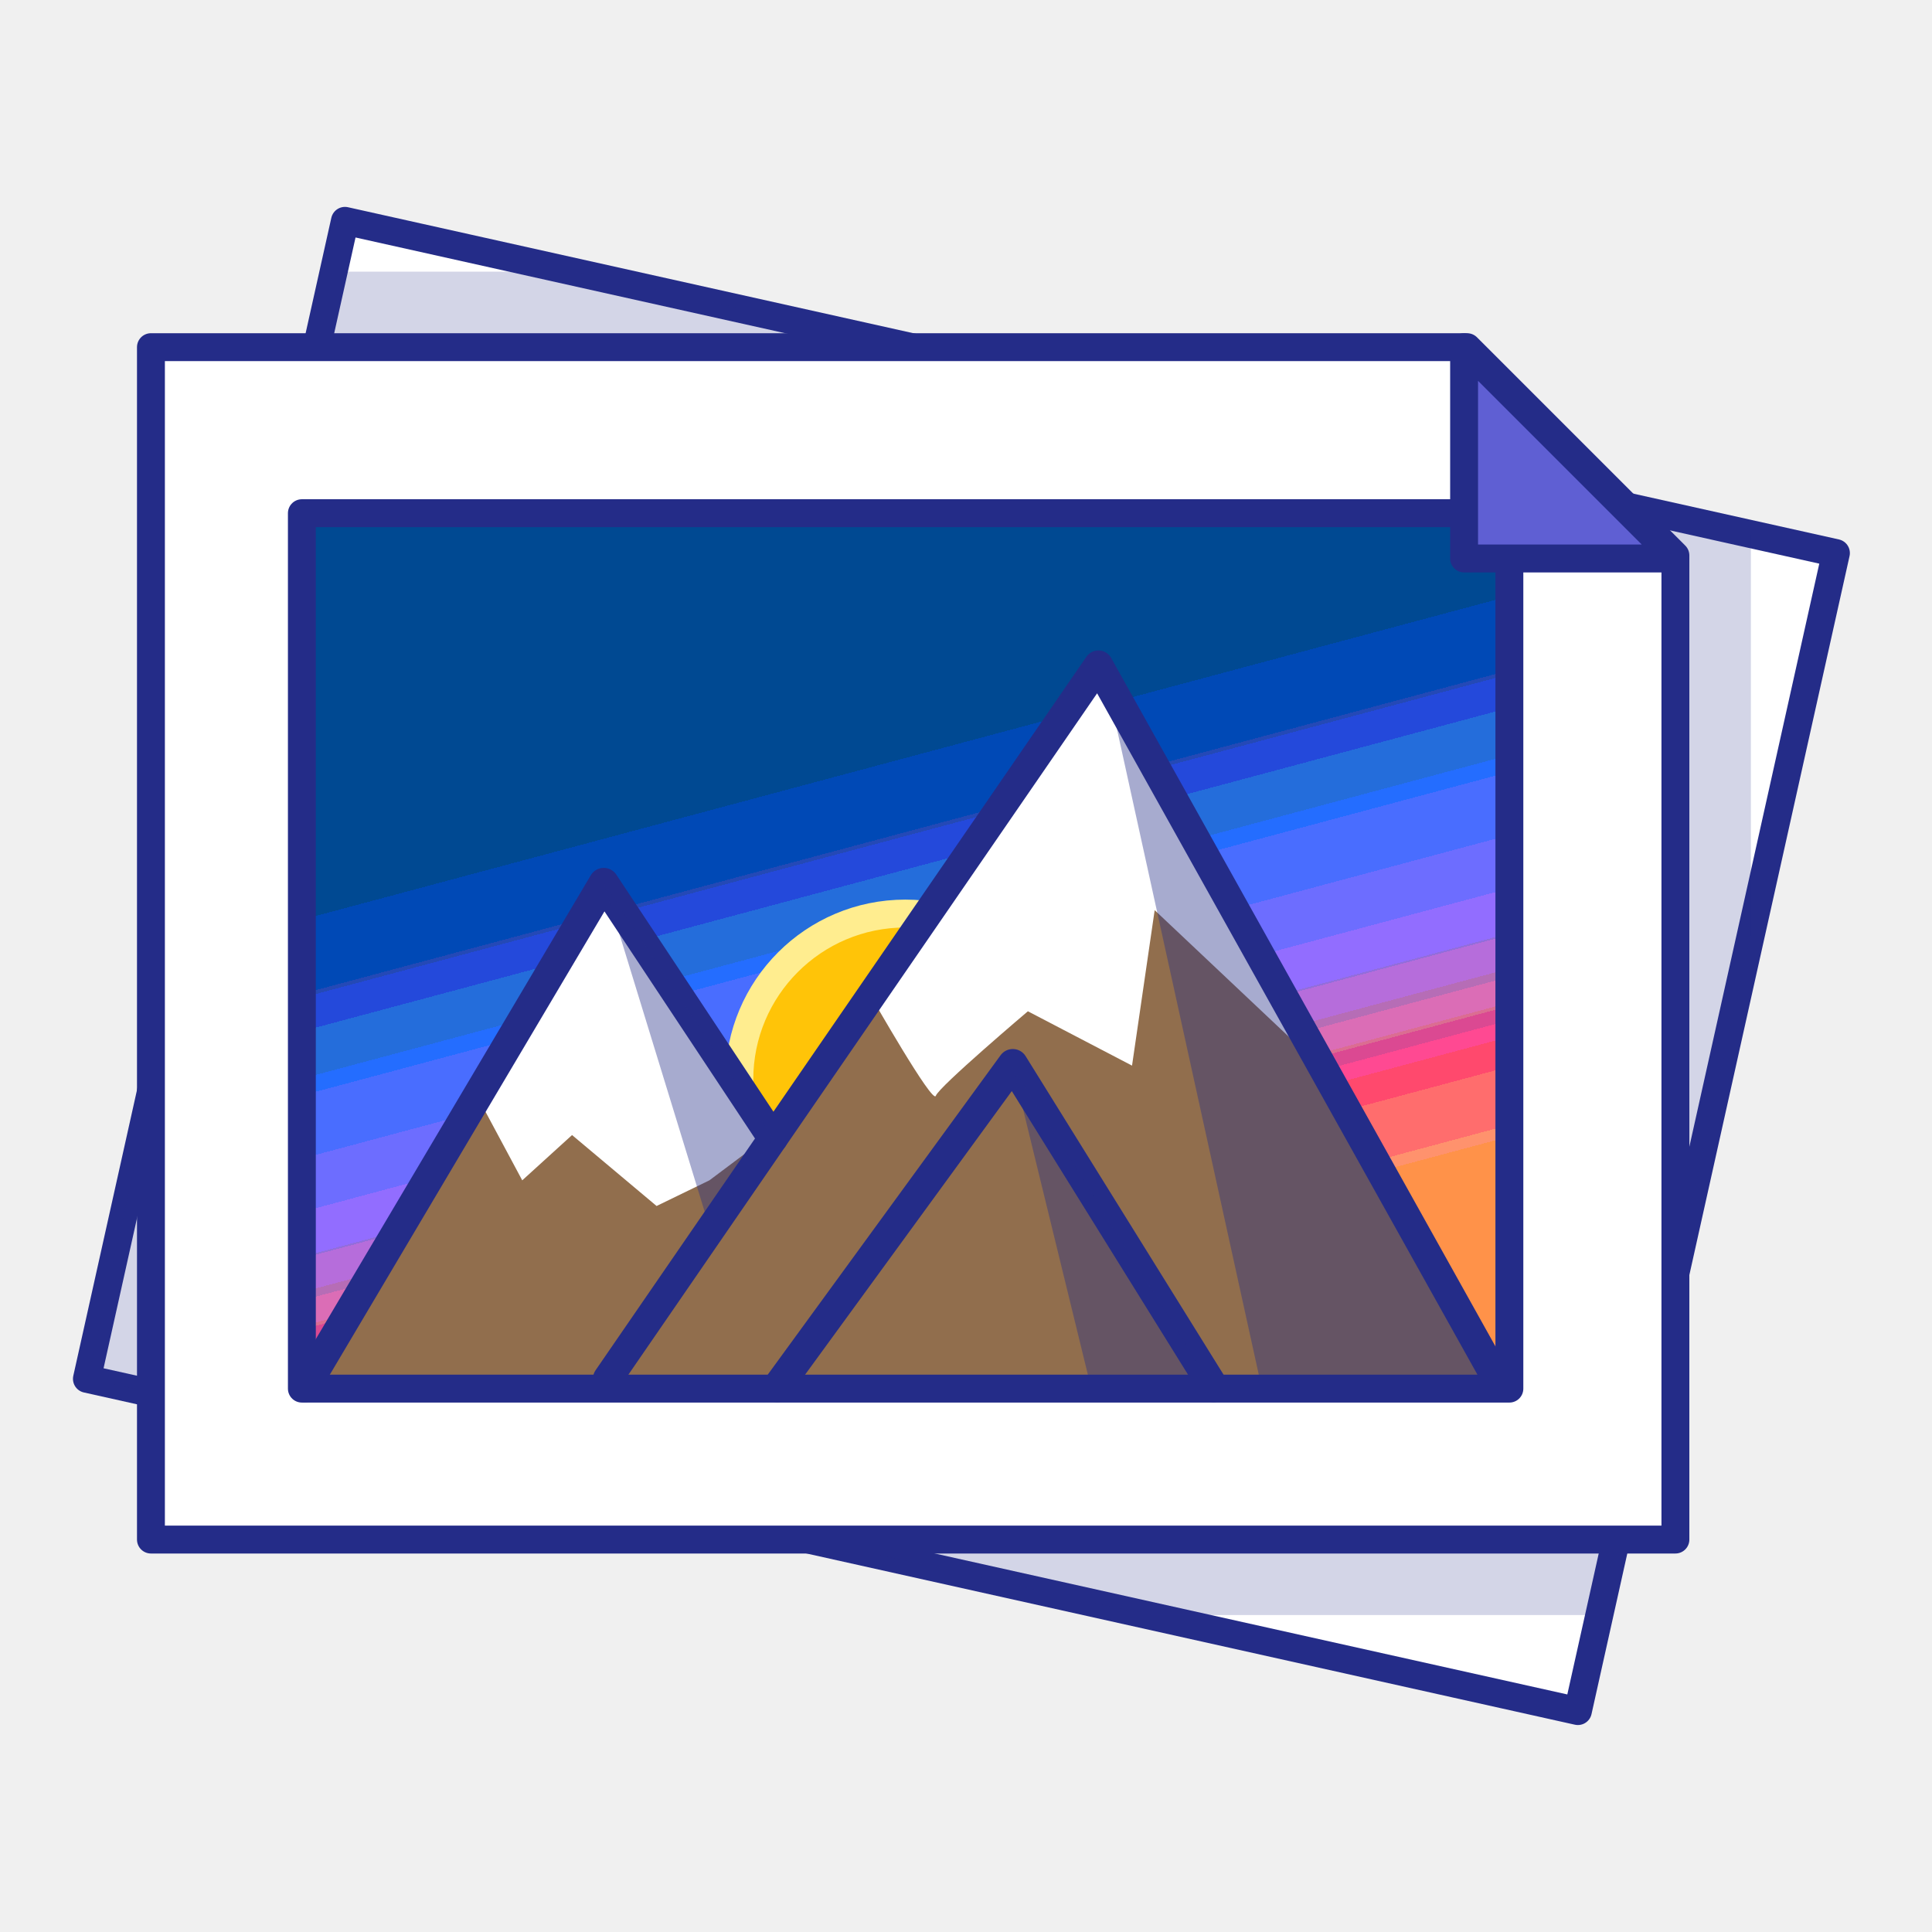
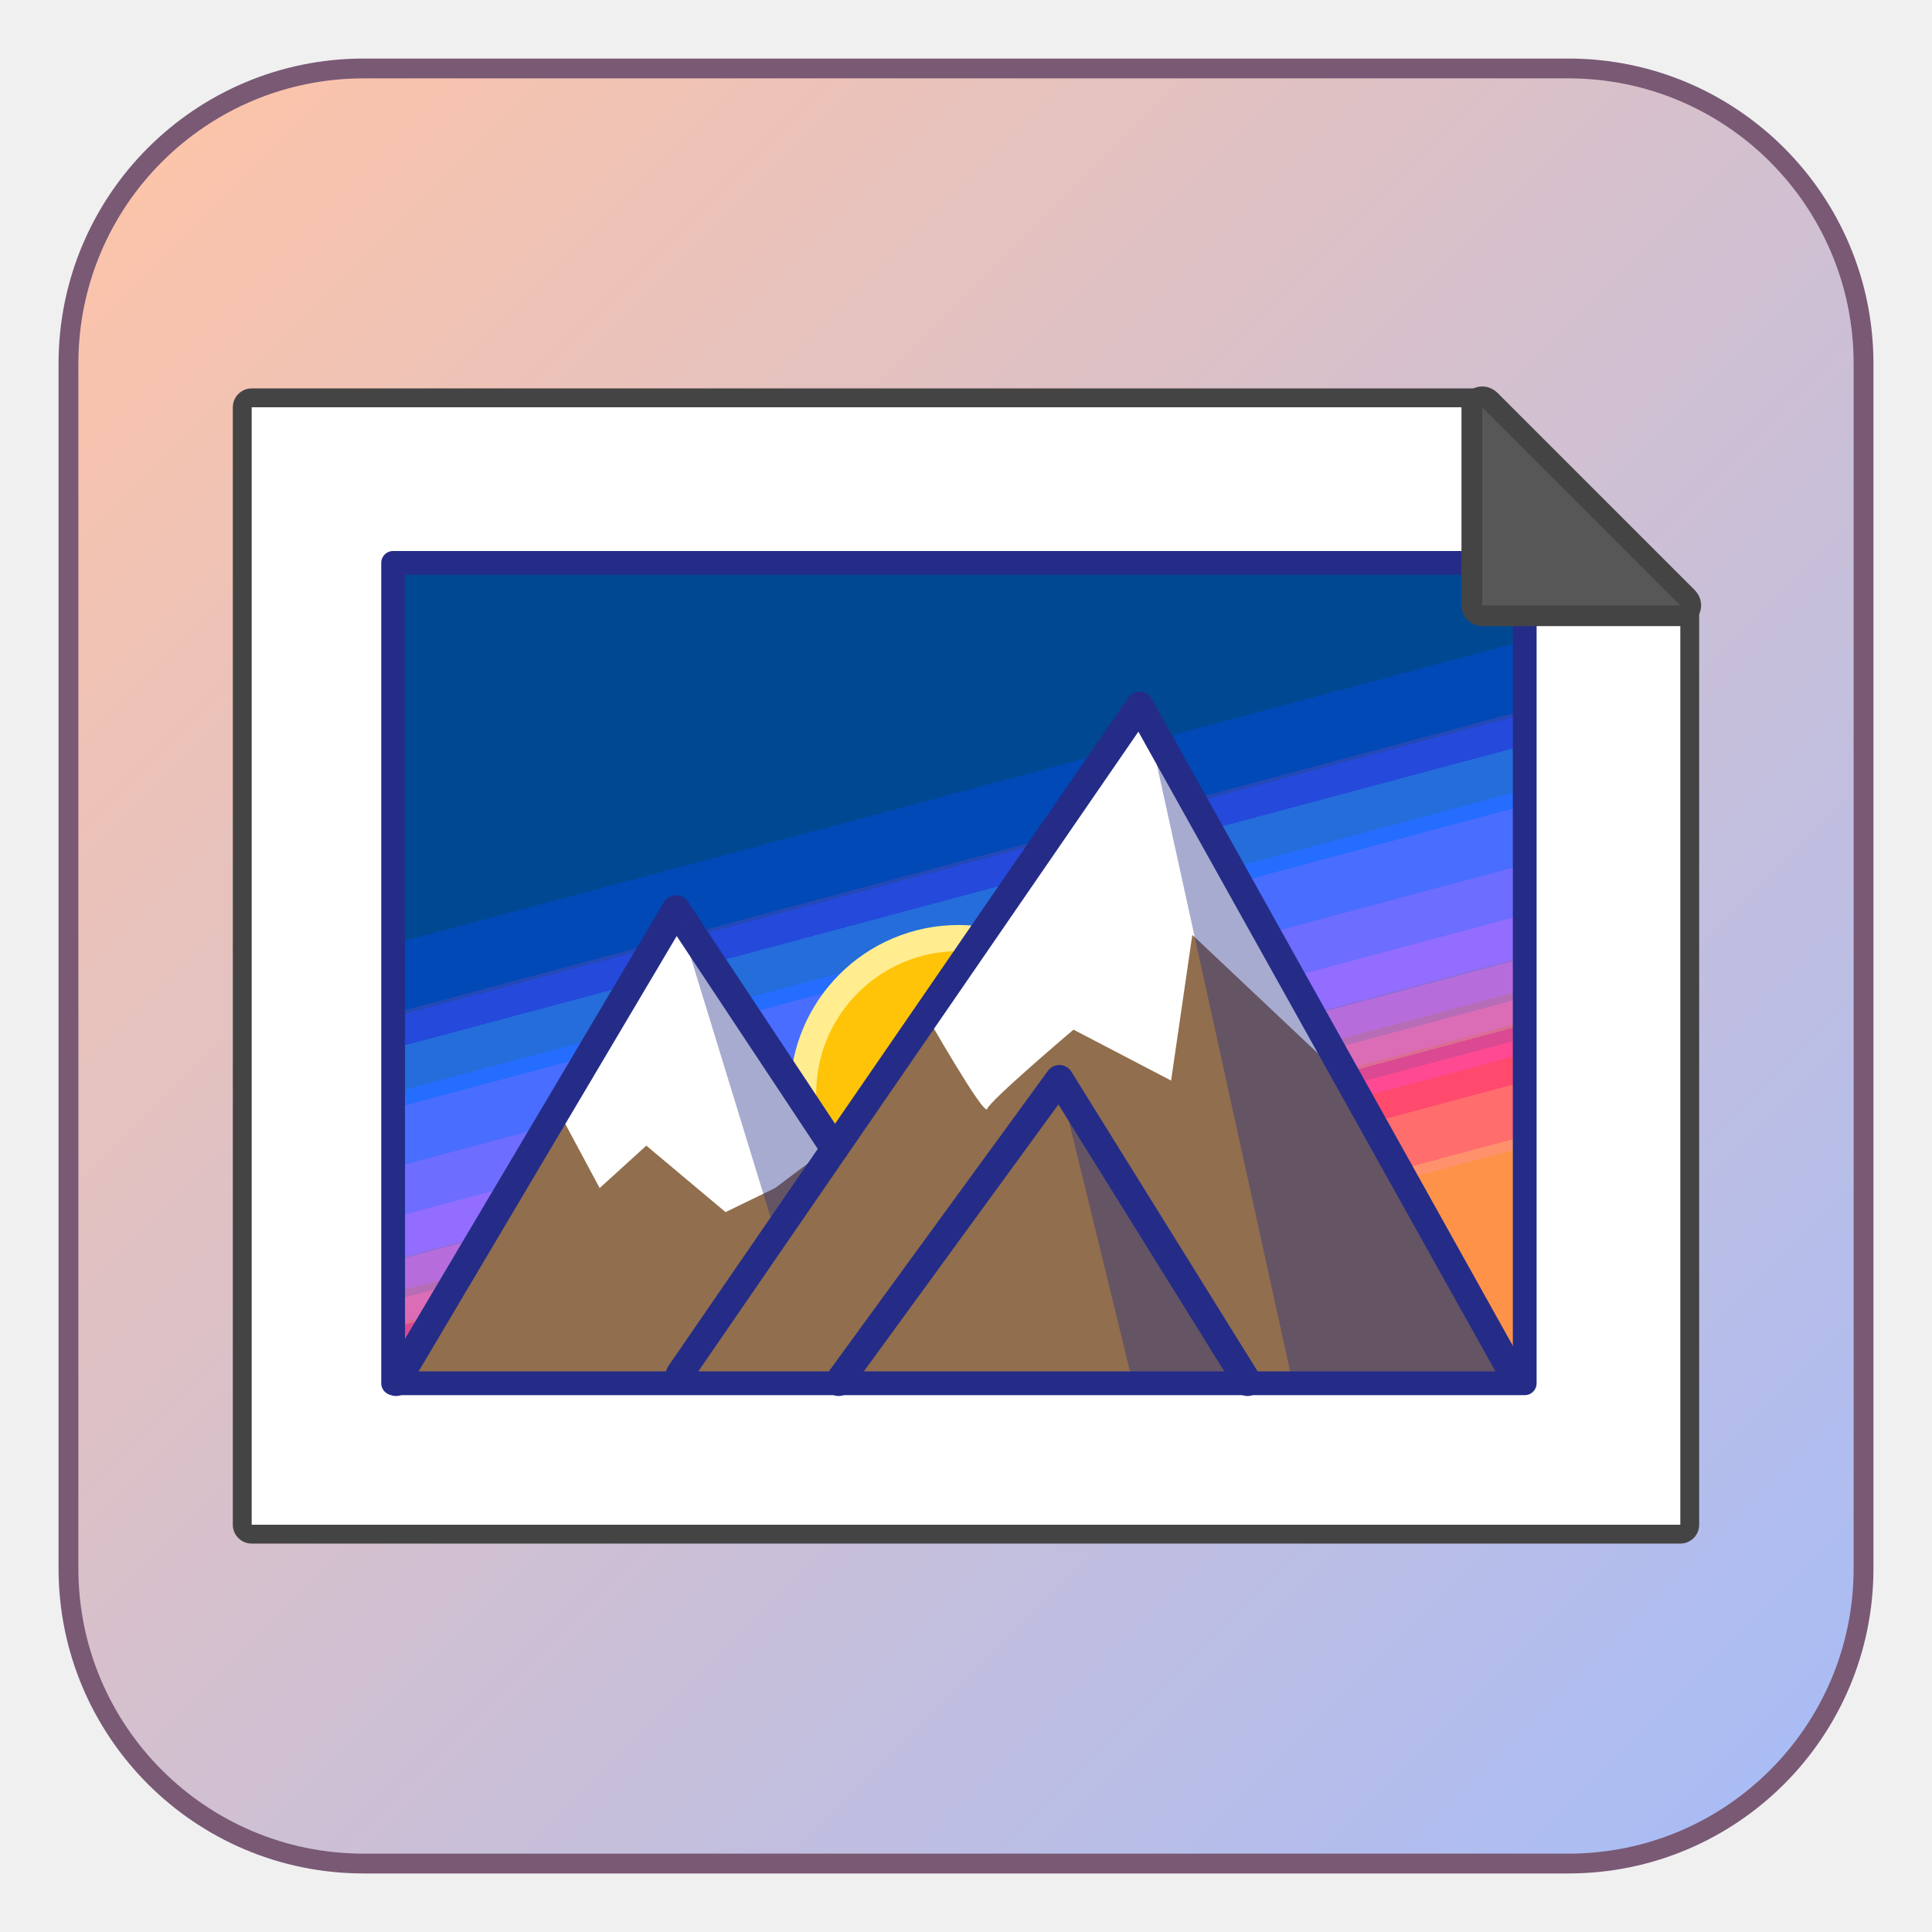
- <svg xmlns="http://www.w3.org/2000/svg" xmlns:xlink="http://www.w3.org/1999/xlink" id="Layer_1" style="enable-background:new 0 0 128 128;" version="1.1" viewBox="0 0 128 128" xml:space="preserve">
+ <svg xmlns="http://www.w3.org/2000/svg" xmlns:xlink="http://www.w3.org/1999/xlink" id="Layer_1" version="1.1" viewBox="0 0 256 256" xml:space="preserve" width="256" height="256">
  <defs id="defs49">
+     <linearGradient id="linearGradient1247">
+       <stop style="stop-color:#a6bcf8;stop-opacity:1" offset="0" id="stop1239" />
+       <stop id="stop1245" offset="1" style="stop-color:#ffc4a7;stop-opacity:1" />
+     </linearGradient>
    <linearGradient id="linearGradient870">
      <stop style="stop-color:#003a83;stop-opacity:1" offset="0" id="stop866" />
      <stop id="stop876" offset="0.379" style="stop-color:#3f65d5;stop-opacity:1;" />
      <stop id="stop874" offset="0.574" style="stop-color:#7f71d7;stop-opacity:1;" />
      <stop style="stop-color:#d6496c;stop-opacity:1" offset="0.79" id="stop2442" />
      <stop style="stop-color:#ff884c;stop-opacity:1" offset="1" id="stop868" />
    </linearGradient>
-     <linearGradient xlink:href="#linearGradient870" id="linearGradient872" x1="47.711" y1="51.569" x2="57.702" y2="88.858" gradientUnits="userSpaceOnUse" />
-     <filter style="color-interpolation-filters:sRGB;" id="filter3950">
+     <filter style="color-interpolation-filters:sRGB" id="filter3950">
      <feGaussianBlur stdDeviation="0.01" result="blur1" id="feGaussianBlur3938" />
      <feComponentTransfer in="blur1" result="component1" id="feComponentTransfer3946">
        <feFuncR type="discrete" tableValues="0 0.143 0.286 0.429 0.571 0.714 0.857 1 1" id="feFuncR3940" />
        <feFuncG type="discrete" tableValues="0 0.143 0.286 0.429 0.571 0.714 0.857 1 1" id="feFuncG3942" />
        <feFuncB type="discrete" tableValues="0 0.143 0.286 0.429 0.571 0.714 0.857 1 1" id="feFuncB3944" />
      </feComponentTransfer>
      <feComposite in="component1" in2="SourceGraphic" operator="in" id="feComposite3948" />
+     </filter>
+     <linearGradient xlink:href="#linearGradient1247" id="linearGradient847" x1="62.488" y1="293.224" x2="3.213" y2="233.949" gradientUnits="userSpaceOnUse" gradientTransform="matrix(3.968504,0,0,3.968504,-2.365865,-918.0438)" />
+     <clipPath clipPathUnits="userSpaceOnUse" id="clipPath1231">
+       <rect style="fill:url(#linearGradient1235);fill-opacity:1;stroke:#b03a18;stroke-width:1.876;stroke-linecap:round;stroke-miterlimit:10;stroke-dasharray:none;stroke-opacity:1;paint-order:stroke markers fill" id="rect1233" width="84.04" height="84.04" x="17.689" y="18.257" ry="13.503" />
+     </clipPath>
+     <linearGradient xlink:href="#linearGradient870" id="linearGradient1235" gradientUnits="userSpaceOnUse" gradientTransform="matrix(1.417806,0,0,1.417806,13.13443,-313.4372)" x1="4.959" y1="236.484" x2="62.488" y2="293.224" />
+     <filter style="color-interpolation-filters:sRGB" id="filter3950-3">
+       <feGaussianBlur stdDeviation="0.01" result="blur1" id="feGaussianBlur3938-5" />
+       <feComponentTransfer in="blur1" result="component1" id="feComponentTransfer3946-5">
+         <feFuncR type="discrete" tableValues="0 0.143 0.286 0.429 0.571 0.714 0.857 1 1" id="feFuncR3940-0" />
+         <feFuncG type="discrete" tableValues="0 0.143 0.286 0.429 0.571 0.714 0.857 1 1" id="feFuncG3942-0" />
+         <feFuncB type="discrete" tableValues="0 0.143 0.286 0.429 0.571 0.714 0.857 1 1" id="feFuncB3944-0" />
+       </feComponentTransfer>
+       <feComposite in="component1" in2="SourceGraphic" operator="in" id="feComposite3948-3" />
+     </filter>
+     <linearGradient xlink:href="#linearGradient870" id="linearGradient872" x1="47.711" y1="51.569" x2="57.702" y2="88.858" gradientUnits="userSpaceOnUse" />
+     <filter style="color-interpolation-filters:sRGB" id="filter3950-6">
+       <feGaussianBlur stdDeviation="0.01" result="blur1" id="feGaussianBlur3938-1" />
+       <feComponentTransfer in="blur1" result="component1" id="feComponentTransfer3946-0">
+         <feFuncR type="discrete" tableValues="0 0.143 0.286 0.429 0.571 0.714 0.857 1 1" id="feFuncR3940-06" />
+         <feFuncG type="discrete" tableValues="0 0.143 0.286 0.429 0.571 0.714 0.857 1 1" id="feFuncG3942-7" />
+         <feFuncB type="discrete" tableValues="0 0.143 0.286 0.429 0.571 0.714 0.857 1 1" id="feFuncB3944-8" />
+       </feComponentTransfer>
+       <feComposite in="component1" in2="SourceGraphic" operator="in" id="feComposite3948-9" />
    </filter>
  </defs>
  <style type="text/css" id="style2">
	.st0{opacity:0.2;fill:#FFFFFF;}
	.st1{fill:#FFFFFF;}
	.st2{fill:none;stroke:#242C88;stroke-width:2;stroke-linecap:round;stroke-linejoin:round;stroke-miterlimit:10;}
	.st3{fill:#5E61A3;}
	.st4{opacity:0.5;fill:#242C88;}
	.st5{fill:#39C89A;}
	.st6{fill:#CAEAFB;}
	.st7{fill:#589FFF;}
	.st8{fill:#FF5751;}
	.st9{fill:#BC8D66;}
	.st10{opacity:0.7;fill:#FFFFFF;}
	.st11{fill:#F1C92A;}
	.st12{opacity:0.4;fill:none;stroke:#FFFFFF;stroke-width:2;stroke-linecap:round;stroke-linejoin:round;stroke-miterlimit:10;}
	.st13{fill:#F3877E;}
	.st14{fill:#83D689;}
	.st15{opacity:0.4;fill:#242C88;}
	.st16{opacity:0.2;fill:#242C88;}
	
		.st17{fill:none;stroke:#FFFFFF;stroke-width:3;stroke-linecap:round;stroke-linejoin:round;stroke-miterlimit:10;stroke-dasharray:0.1,6;}
	.st18{fill:#FFC408;}
	
		.st19{opacity:0.4;fill:none;stroke:#FFFFFF;stroke-width:3;stroke-linecap:round;stroke-linejoin:round;stroke-miterlimit:10;stroke-dasharray:0.1,6;}
	.st20{fill:none;stroke:#CAEAFB;stroke-width:12;stroke-linecap:round;stroke-miterlimit:10;}
	.st21{fill:none;stroke:#CAEAFB;stroke-width:7;stroke-linecap:round;stroke-miterlimit:10;}
	.st22{opacity:0.4;fill:none;stroke:#242C88;stroke-width:2;stroke-linecap:round;stroke-linejoin:round;stroke-miterlimit:10;}
	.st23{opacity:0.5;}
	.st24{fill:#242C88;}
	
		.st25{fill:none;stroke:#242C88;stroke-width:3;stroke-linecap:round;stroke-linejoin:round;stroke-miterlimit:10;stroke-dasharray:0.1,6;}
	.st26{opacity:0.5;fill:#FFFFFF;}
	.st27{fill:none;stroke:#FFFFFF;stroke-width:3;stroke-linecap:round;stroke-linejoin:round;stroke-miterlimit:10;}
	.st28{fill:none;stroke:#FFFFFF;stroke-width:2;stroke-linecap:round;stroke-linejoin:round;stroke-miterlimit:10;}
	.st29{fill:#E5BD9E;}
	.st30{fill:#A06D47;}
	
		.st31{opacity:0.3;fill:none;stroke:#FFFFFF;stroke-width:3;stroke-linecap:round;stroke-linejoin:round;stroke-miterlimit:10;stroke-dasharray:0.1,6;}
	.st32{opacity:0.1;fill:#242C88;}
	.st33{opacity:0.5;fill:#FF5751;}
	.st34{opacity:0.2;fill:none;stroke:#242C88;stroke-width:2;stroke-linecap:round;stroke-linejoin:round;stroke-miterlimit:10;}
	.st35{opacity:0.3;clip-path:url(#SVGID_2_);}
	
		.st36{fill:none;stroke:#FFFFFF;stroke-width:3;stroke-linecap:round;stroke-linejoin:round;stroke-miterlimit:10;stroke-dasharray:0,6;}
	
		.st37{opacity:0.3;fill:none;stroke:#FFFFFF;stroke-width:3;stroke-linecap:round;stroke-linejoin:round;stroke-miterlimit:10;stroke-dasharray:0,6;}
	.st38{clip-path:url(#SVGID_4_);}
	.st39{opacity:0.2;fill:none;stroke:#242C88;stroke-width:9;stroke-linecap:round;stroke-linejoin:round;stroke-miterlimit:10;}
	.st40{opacity:0.3;}
	.st41{opacity:0.4;fill:#FFFFFF;}
	.st42{opacity:0.5;fill:#CAEAFB;}
	.st43{opacity:0.6;fill:#242C88;}
	.st44{opacity:0.5;fill:none;stroke:#242C88;stroke-width:2;stroke-linecap:round;stroke-linejoin:round;stroke-miterlimit:10;}
	.st45{opacity:0.3;fill:#242C88;}
	.st46{opacity:0.2;}
	
		.st47{clip-path:url(#SVGID_6_);fill:none;stroke:#242C88;stroke-width:2;stroke-linecap:round;stroke-linejoin:round;stroke-miterlimit:10;}
	.st48{opacity:0.2;fill:none;stroke:#FFFFFF;stroke-width:8;stroke-linecap:round;stroke-linejoin:round;stroke-miterlimit:10;}
	.st49{clip-path:url(#SVGID_8_);fill:#FFFFFF;}
	
		.st50{clip-path:url(#SVGID_8_);fill:none;stroke:#242C88;stroke-width:2;stroke-linecap:round;stroke-linejoin:round;stroke-miterlimit:10;}
	.st51{opacity:0.2;clip-path:url(#SVGID_8_);fill:#242C88;}
	
		.st52{opacity:0.2;clip-path:url(#SVGID_8_);fill:none;stroke:#242C88;stroke-width:2;stroke-linecap:round;stroke-linejoin:round;stroke-miterlimit:10;}
	.st53{fill:none;stroke:#242C88;stroke-width:1.848;stroke-linecap:round;stroke-linejoin:round;stroke-miterlimit:10;}
	.st54{opacity:0.4;fill:none;stroke:#FFFFFF;stroke-width:7;stroke-linecap:round;stroke-linejoin:round;stroke-miterlimit:10;}
	.st55{opacity:0.2;fill:none;stroke:#242C88;stroke-width:7;stroke-linecap:round;stroke-linejoin:round;stroke-miterlimit:10;}
	.st56{opacity:7.000000e-02;fill:#242C88;}
	.st57{fill:none;stroke:#FFFFFF;stroke-width:4;stroke-linecap:round;stroke-linejoin:round;stroke-miterlimit:10;}
	.st58{opacity:0.4;fill:none;stroke:#FFFFFF;stroke-width:8;stroke-linecap:round;stroke-linejoin:round;stroke-miterlimit:10;}
	.st59{opacity:0.2;fill:none;stroke:#242C88;stroke-width:8;stroke-linecap:round;stroke-linejoin:round;stroke-miterlimit:10;}
	.st60{fill:none;stroke:#FF5751;stroke-width:4;stroke-linecap:round;stroke-linejoin:round;stroke-miterlimit:10;}
	.st61{fill:none;stroke:#242C88;stroke-width:4;stroke-linecap:round;stroke-linejoin:round;stroke-miterlimit:10;}
</style>
-   <rect class="st1" height="78.6" transform="matrix(0.9761 0.2175 -0.2175 0.9761 15.4391 -12.3278)" width="101.2" x="13.1" y="24.7" id="rect4" />
-   <rect class="st53" height="78.6" transform="matrix(0.9761 0.2175 -0.2175 0.9761 15.4391 -12.3278)" width="101.2" x="13.1" y="24.7" id="rect6" />
-   <polygon class="st16" points="116,62 116,35.4 38.1,18 22.1,18 5.8,91.3 76.2,107 106,107 " id="polygon8" />
-   <polygon class="st1" points="97.2,23 10,23 10,102 111,102 111,36.8 " id="polygon10" />
-   <polygon class="st53" points="97.2,23 10,23 10,102 111,102 111,36.8 " id="polygon12" style="stroke-width:1.848;stroke-miterlimit:10;stroke-dasharray:none" />
-   <g id="g40">
-     <rect class="st7" height="58" width="80" x="20" y="34" id="rect14" style="fill-opacity:1;fill:url(#linearGradient872);filter:url(#filter3950)" />
+   <rect style="fill:url(#linearGradient847);fill-opacity:1;stroke:#795974;stroke-width:5.25;stroke-linecap:round;stroke-miterlimit:10;stroke-dasharray:none;stroke-opacity:1;paint-order:stroke markers fill" id="rect831" width="235.233" height="235.233" x="10.384" y="10.384" ry="37.795" />
+   <polygon transform="matrix(1.87425,0,0,1.87425,14.60787,10.85938)" class="st1" points="111,36.8 97.2,23 10,23 10,102 111,102 " id="polygon10" style="fill:#ffffff" />
+   <polygon transform="matrix(1.87425,0,0,1.87425,14.60787,10.85938)" class="st53" points="111,36.8 97.2,23 10,23 10,102 111,102 " id="polygon12" style="fill:#ffffff;fill-opacity:1;stroke:#444444;stroke-width:2.668;stroke-linecap:round;stroke-linejoin:round;stroke-miterlimit:10;stroke-dasharray:none;stroke-opacity:1;paint-order:stroke markers fill" />
+   <g transform="matrix(1.87425,0,0,1.87425,14.60787,10.85938)" id="g40">
+     <rect class="st7" height="58" width="80" x="20" y="34" id="rect14" style="fill:url(#linearGradient872);fill-opacity:1;filter:url(#filter3950-6)" />
    <g id="g36">
-       <circle class="st18" cx="59.983" cy="71.525" r="11" id="circle18" style="fill:#ffc408;stroke-width:1.848;stroke-miterlimit:10;stroke-dasharray:none;paint-order:normal;stroke:#ffed8f;stroke-opacity:1" />
-       <polygon class="st9" points="100.2,92 73.1,44.2 51.2,75.5 40,58.7 20.2,92 39.7,92   " id="polygon16" style="fill:#916e4d;fill-opacity:1" />
-       <polygon class="st1" points="40,58.5 31.6,72.6 34.6,78.2 37.9,75.2 43.5,79.9 47,78.2 51,75.2   " id="polygon20" style="fill:#ffffff;fill-opacity:1" />
-       <path class="st1" d="M57.7,66c0,0,4.1,7.2,4.3,6.6c0.2-0.6,6.1-5.6,6.1-5.6l6.9,3.6l1.5-10.3L88.9,72L73.1,44.1L57.7,66z" id="path22" />
-       <polygon class="st15" points="73.1,44.2 83.6,92 100.2,92   " id="polygon24" />
+       <circle class="st18" cx="59.983" cy="71.525" r="11" id="circle18" style="fill:#ffc408;stroke:#ffed8f;stroke-width:1.848;stroke-miterlimit:10;stroke-dasharray:none;stroke-opacity:1;paint-order:normal" />
+       <polygon class="st9" points="73.1,44.2 51.2,75.5 40,58.7 20.2,92 39.7,92 100.2,92 " id="polygon16" style="fill:#916e4d;fill-opacity:1" />
+       <polygon class="st1" points="47,78.2 51,75.2 40,58.5 31.6,72.6 34.6,78.2 37.9,75.2 43.5,79.9 " id="polygon20" style="fill:#ffffff;fill-opacity:1" />
+       <path class="st1" d="m 57.7,66 c 0,0 4.1,7.2 4.3,6.6 C 62.2,72 68.1,67 68.1,67 L 75,70.6 76.5,60.3 88.9,72 73.1,44.1 Z" id="path22" style="fill:#ffffff" />
+       <polygon class="st15" points="83.6,92 100.2,92 73.1,44.2 " id="polygon24" style="opacity:0.4;fill:#242c88" />
      <polyline class="st2" points="100.2,91.9 73.1,44.1 39.7,91.9   " id="polyline26" transform="matrix(0.9735283,0,0,0.988821,1.607864,0.4746825)" style="fill:none;stroke:#242c88;stroke-width:2;stroke-linecap:round;stroke-linejoin:round;stroke-miterlimit:10" />
-       <polyline class="st2" points="51.2,75.4 40,58.5 20.2,91.9   " id="polyline28" />
-       <polygon class="st15" points="51.2,75.4 40,58.5 47,81.3   " id="polygon30" />
-       <polyline class="st2" points="51.5,91.9 67.1,70.5 80.4,91.9   " id="polyline32" />
-       <polygon class="st15" points="72.3,92 67.1,70.7 80.4,92   " id="polygon34" />
+       <polyline class="st2" points="51.2,75.4 40,58.5 20.2,91.9   " id="polyline28" style="fill:none;stroke:#242c88;stroke-width:2;stroke-linecap:round;stroke-linejoin:round;stroke-miterlimit:10" />
+       <polygon class="st15" points="40,58.5 47,81.3 51.2,75.4 " id="polygon30" style="opacity:0.4;fill:#242c88" />
+       <polyline class="st2" points="51.5,91.9 67.1,70.5 80.4,91.9   " id="polyline32" style="fill:none;stroke:#242c88;stroke-width:2;stroke-linecap:round;stroke-linejoin:round;stroke-miterlimit:10" />
+       <polygon class="st15" points="67.1,70.7 80.4,92 72.3,92 " id="polygon34" style="opacity:0.4;fill:#242c88" />
    </g>
-     <rect class="st53" height="58" width="80" x="20" y="34" id="rect38" />
+     <rect class="st53" height="58" width="80" x="20" y="34" id="rect38" style="fill:none;stroke:#242c88;stroke-width:1.681;stroke-linecap:round;stroke-linejoin:round;stroke-miterlimit:10;stroke-dasharray:none;paint-order:normal" />
  </g>
-   <polygon class="st18" points="111,37 97,37 97,23 " id="polygon42" />
-   <polygon class="st53" points="111,37 97,37 97,23 " id="polygon44" style="fill:#5f5fd3" />
+   <polygon transform="matrix(1.87425,0,0,1.87425,14.60787,10.85938)" class="st18" points="97,37 97,23 111,37 " id="polygon42" style="fill:#ffc408" />
+   <polygon transform="matrix(1.87425,0,0,1.87425,14.60787,10.85938)" class="st53" points="97,37 97,23 111,37 " id="polygon44" style="fill:#575757;fill-opacity:1;stroke:#444444;stroke-width:2.941;stroke-linecap:round;stroke-linejoin:round;stroke-miterlimit:10;stroke-dasharray:none;stroke-opacity:1;paint-order:stroke markers fill" />
</svg>
